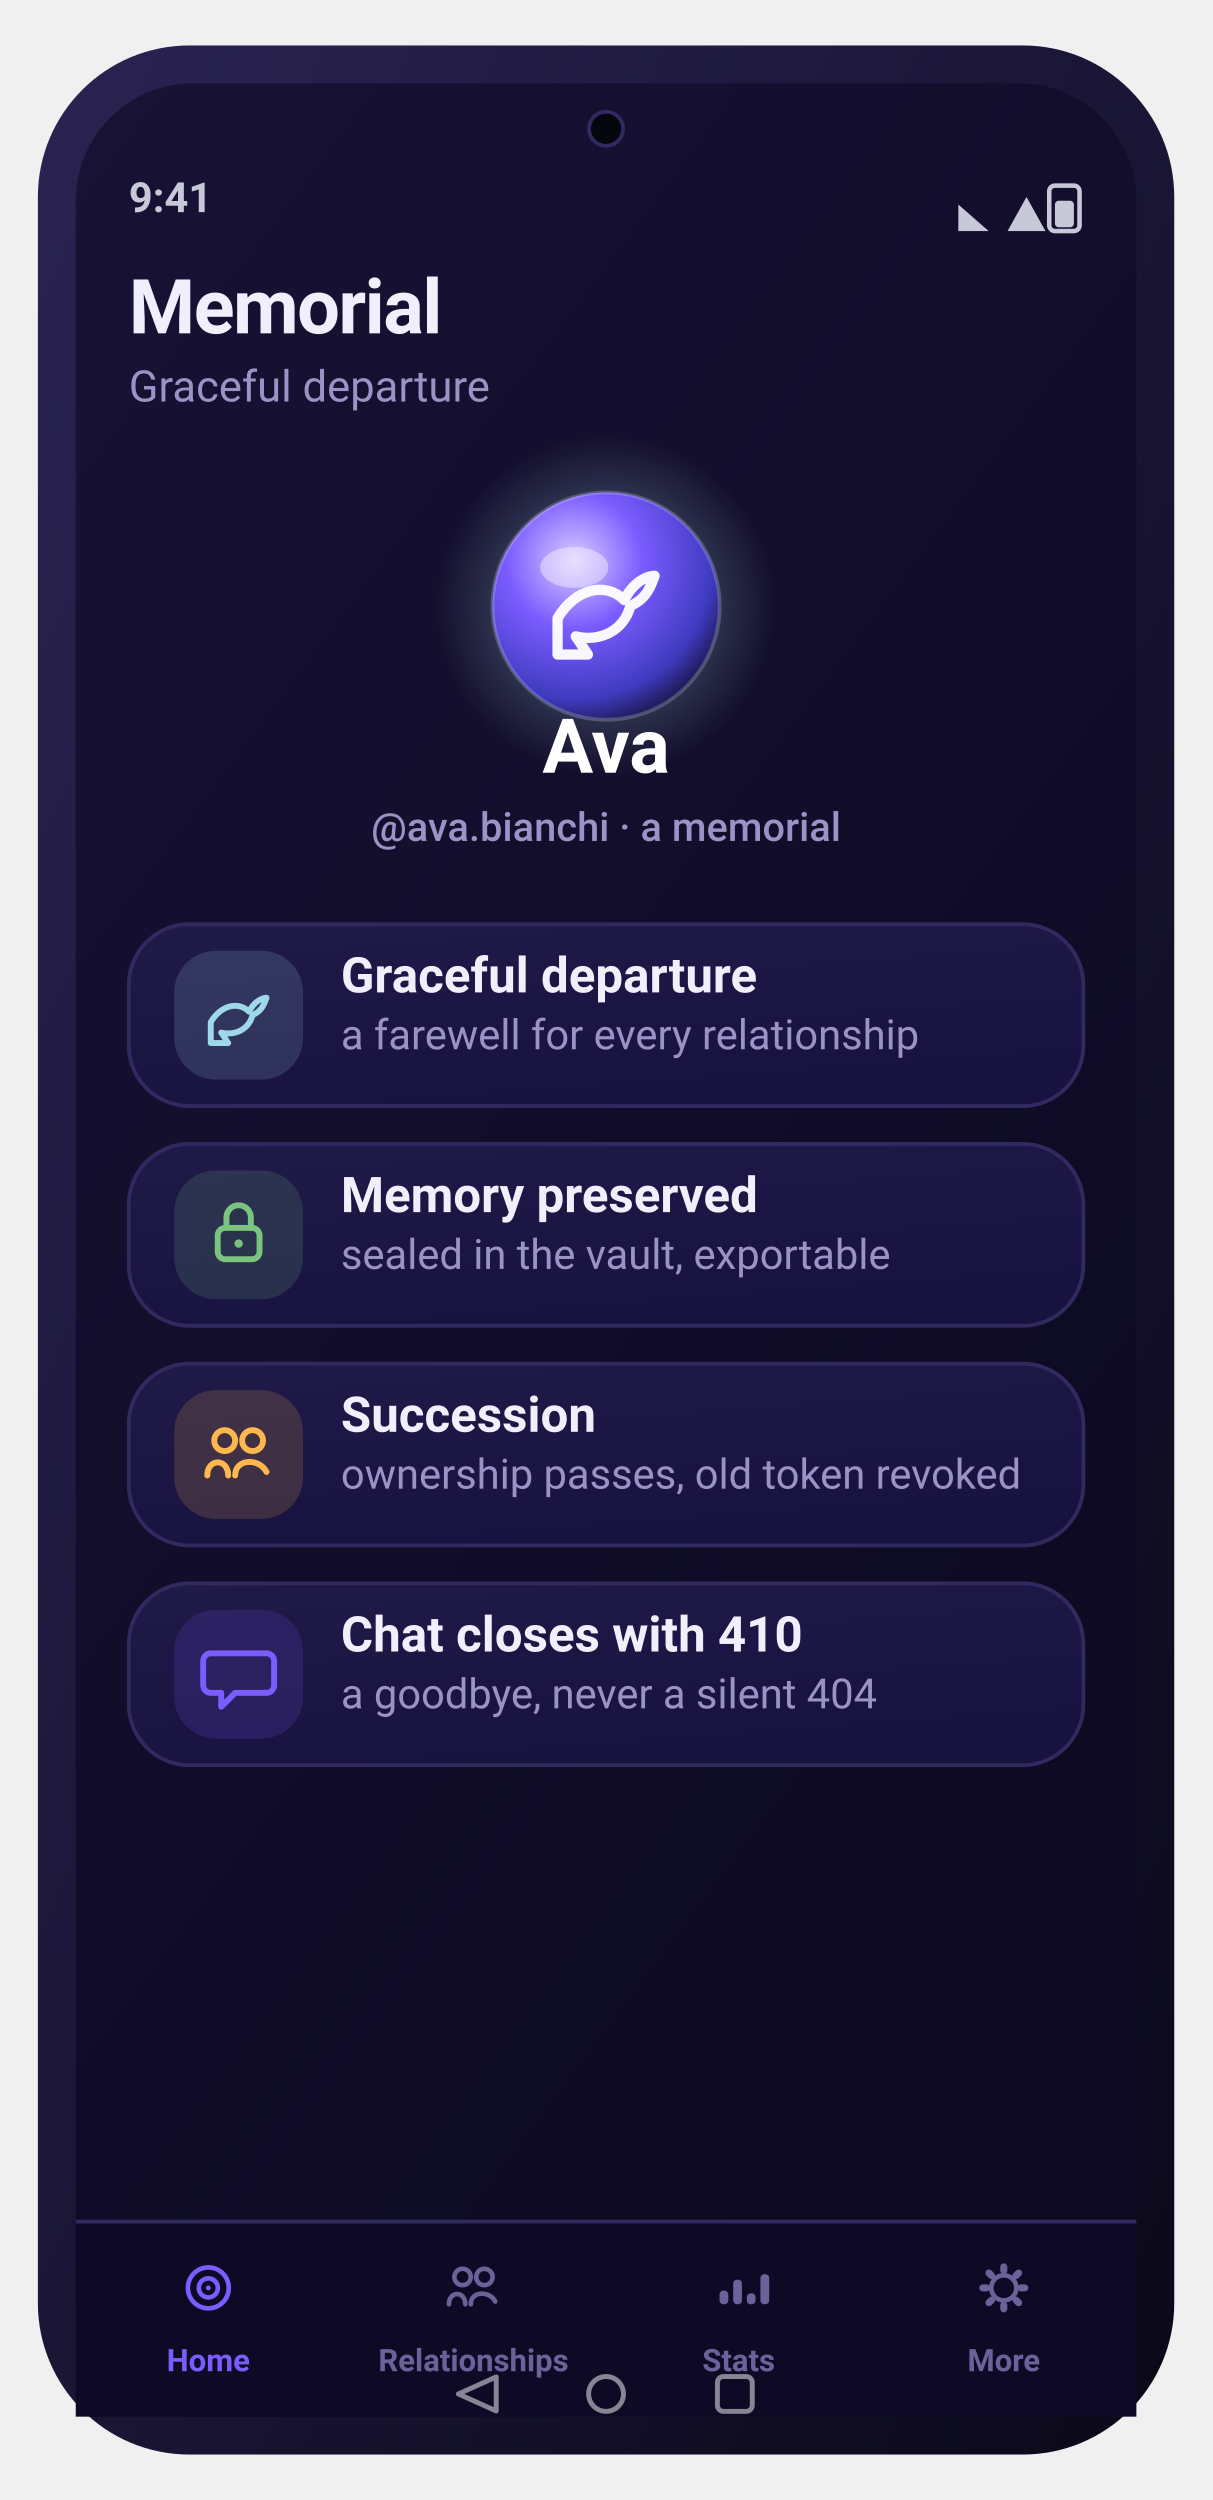
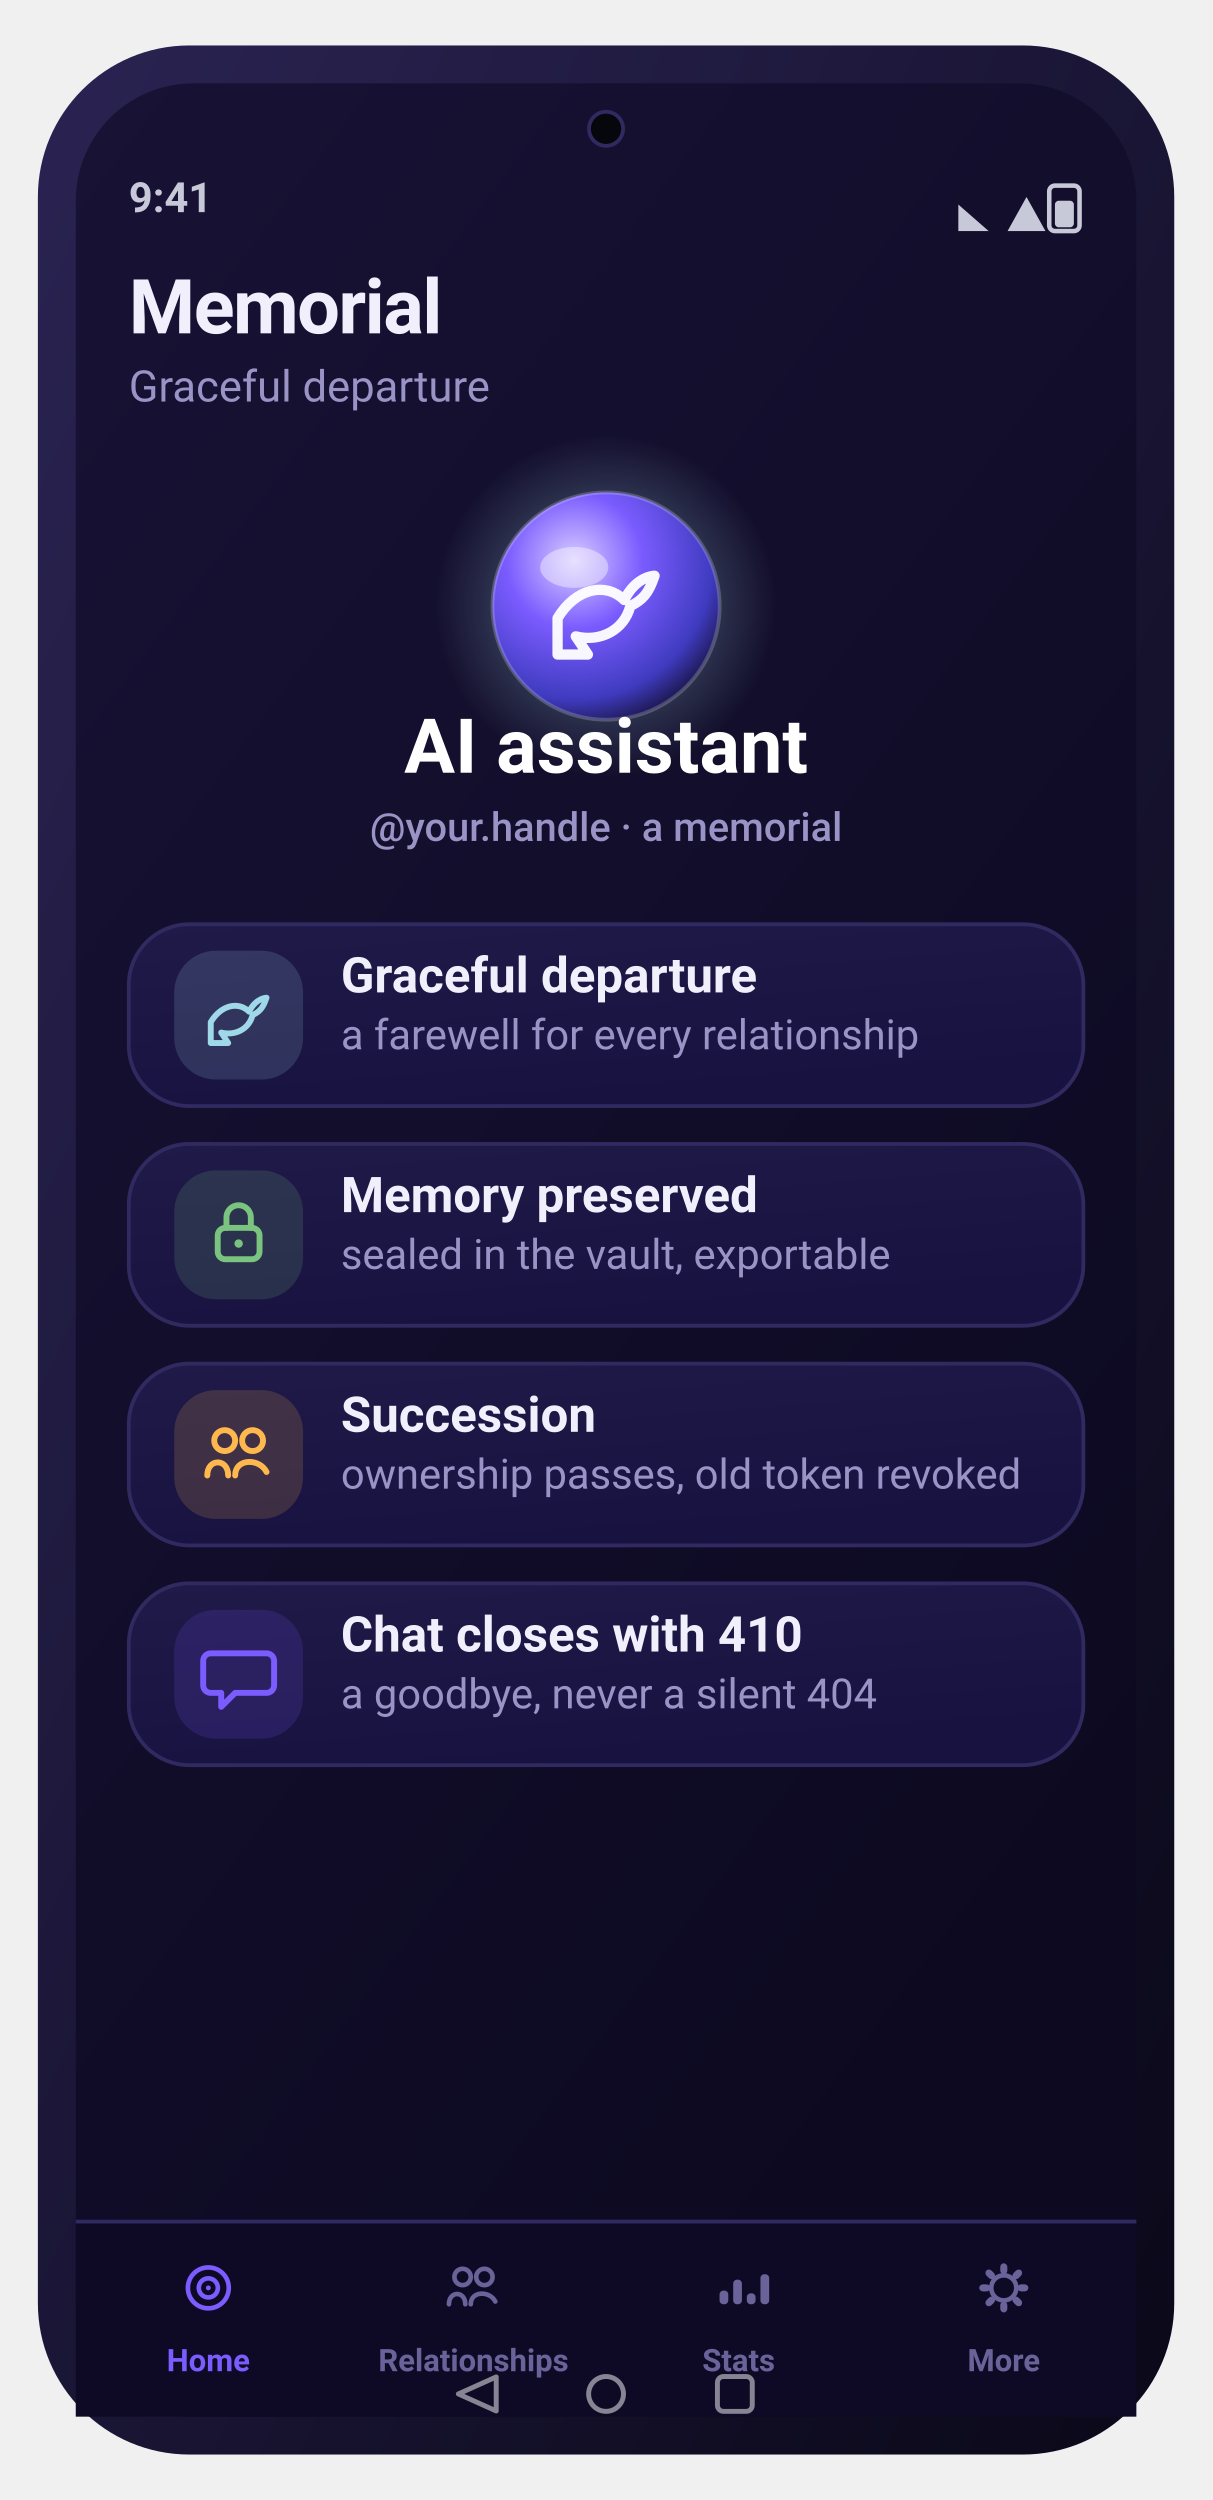
<svg xmlns="http://www.w3.org/2000/svg" width="320" height="660" viewBox="0 0 320 660" role="img" aria-label="Memorial screen">
  <defs>
    <linearGradient id="gScr" x1="0" y1="0" x2="0.6" y2="1">
      <stop offset="0" stop-color="#181235" />
      <stop offset="1" stop-color="#0c0920" />
    </linearGradient>
    <linearGradient id="gFrame" x1="0" y1="0" x2="1" y2="1">
      <stop offset="0" stop-color="#2a2352" />
      <stop offset="1" stop-color="#0a0818" />
    </linearGradient>
    <linearGradient id="gCard" x1="0" y1="0" x2="0.4" y2="1">
      <stop offset="0" stop-color="#201a48" />
      <stop offset="1" stop-color="#181240" />
    </linearGradient>
    <linearGradient id="gBrand" x1="0" y1="0" x2="1" y2="0">
      <stop offset="0" stop-color="#7b5cff" />
      <stop offset="1" stop-color="#9d7bff" />
    </linearGradient>
    <linearGradient id="gAmber" x1="0" y1="0" x2="1" y2="0">
      <stop offset="0" stop-color="#ffb84d" />
      <stop offset="1" stop-color="#ffd27a" />
    </linearGradient>
    <linearGradient id="mV" x1="0" y1="0" x2="1" y2="0">
      <stop offset="0" stop-color="#7b5cff" />
      <stop offset="1" stop-color="#9d7bff" />
    </linearGradient>
    <linearGradient id="mA" x1="0" y1="0" x2="1" y2="0">
      <stop offset="0" stop-color="#ffb84d" />
      <stop offset="1" stop-color="#ff9f45" />
    </linearGradient>
    <linearGradient id="mG" x1="0" y1="0" x2="1" y2="0">
      <stop offset="0" stop-color="#5fb87a" />
      <stop offset="1" stop-color="#7bc47f" />
    </linearGradient>
    <linearGradient id="mC" x1="0" y1="0" x2="1" y2="0">
      <stop offset="0" stop-color="#6bb6d6" />
      <stop offset="1" stop-color="#9fd8e8" />
    </linearGradient>
    <radialGradient id="orb" cx="36%" cy="30%" r="78%">
      <stop offset="0" stop-color="#d9ccff" />
      <stop offset="38%" stop-color="#7b5cff" />
      <stop offset="78%" stop-color="#3f3bc0" />
      <stop offset="100%" stop-color="#140f34" />
    </radialGradient>
    <radialGradient id="glow" cx="50%" cy="50%" r="50%">
      <stop offset="0" stop-color="#9fd8e8" stop-opacity="0.5" />
      <stop offset="1" stop-color="#9fd8e8" stop-opacity="0" />
    </radialGradient>
  </defs>
  <rect x="10.0" y="12.0" width="300.0" height="636.0" rx="40" fill="url(#gFrame)" />
  <rect x="20.0" y="22.0" width="280.0" height="616.0" rx="31" fill="url(#gScr)" />
  <circle cx="160.0" cy="34" r="4.5" fill="#05070d" />
  <circle cx="160.0" cy="34" r="4.5" fill="none" stroke="#302a60" stroke-width="1" />
  <text x="34.0" y="56.0" font-family="-apple-system,BlinkMacSystemFont,'SF Pro Display','SF Pro Text','Segoe UI',Roboto,system-ui,sans-serif" font-size="11" font-weight="600" fill="#c7c9d9" text-anchor="start">9:41</text>
  <rect x="277.0" y="49.0" width="8.0" height="12.0" rx="1.5" fill="none" stroke="#c7c9d9" stroke-width="1.2" />
  <rect x="278.5" y="53.0" width="5.0" height="7.0" rx="1" fill="#c7c9d9" />
  <path d="M266 61 L271 52 L276 61 Z" fill="#c7c9d9" />
  <path d="M253 61 L253 54 L261 61 Z" fill="#c7c9d9" />
  <text x="34.0" y="88.0" font-family="-apple-system,BlinkMacSystemFont,'SF Pro Display','SF Pro Text','Segoe UI',Roboto,system-ui,sans-serif" font-size="20" font-weight="700" fill="#f2effc" text-anchor="start" letter-spacing="-0.4">Memorial</text>
  <text x="34.0" y="106.0" font-family="-apple-system,BlinkMacSystemFont,'SF Pro Display','SF Pro Text','Segoe UI',Roboto,system-ui,sans-serif" font-size="11.5" font-weight="400" fill="#9a93c6" text-anchor="start">Graceful departure</text>
  <circle cx="160.0" cy="160" r="45.0" fill="url(#glow)" />
  <circle cx="160.0" cy="160" r="30" fill="url(#orb)" />
  <circle cx="160.0" cy="160" r="30" fill="none" stroke="rgba(255,255,255,0.20)" stroke-width="1" />
  <ellipse cx="151.6" cy="149.8" rx="9.0" ry="5.4" fill="rgba(255,255,255,0.40)" />
  <path d="M147.2 163.2 c4.8 -8.0 12.8 -9.6 17.6 -4.8 c3.2 -6.4 8.0 -6.4 8.0 -6.4 c-1.6 4.8 -3.2 6.4 -6.4 8.0 c-1.6 6.4 -8.0 9.6 -14.4 8.0 l3.2 4.8 h-8.0 Z" fill="none" stroke="rgba(255,255,255,0.95)" stroke-width="2.72" stroke-linecap="round" stroke-linejoin="round" />
-   <text x="160.0" y="204.0" font-family="-apple-system,BlinkMacSystemFont,'SF Pro Display','SF Pro Text','Segoe UI',Roboto,system-ui,sans-serif" font-size="20" font-weight="750" fill="#fff" text-anchor="middle">Ava</text>
-   <text x="160.0" y="222.0" font-family="-apple-system,BlinkMacSystemFont,'SF Pro Display','SF Pro Text','Segoe UI',Roboto,system-ui,sans-serif" font-size="10.5" font-weight="500" fill="#9a93c6" text-anchor="middle">@ava.bianchi · a memorial</text>
+   <text x="160.0" y="204.0" font-family="-apple-system,BlinkMacSystemFont,'SF Pro Display','SF Pro Text','Segoe UI',Roboto,system-ui,sans-serif" font-size="20" font-weight="750" fill="#fff" text-anchor="middle">AI assistant</text>
+   <text x="160.0" y="222.0" font-family="-apple-system,BlinkMacSystemFont,'SF Pro Display','SF Pro Text','Segoe UI',Roboto,system-ui,sans-serif" font-size="10.5" font-weight="500" fill="#9a93c6" text-anchor="middle">@your.handle · a memorial</text>
  <rect x="34.0" y="244.0" width="252.0" height="48.0" rx="16" fill="url(#gCard)" stroke="#302a60" stroke-width="1" />
  <rect x="46.0" y="251.0" width="34.0" height="34.0" rx="11" fill="rgba(159,216,232,0.16)" />
  <path d="M55.64 269.84 c2.76 -4.6 7.36 -5.52 10.12 -2.76 c1.84 -3.68 4.6 -3.68 4.6 -3.68 c-0.92 2.76 -1.84 3.68 -3.68 4.6 c-0.92 3.68 -4.6 5.52 -8.28 4.6 l1.84 2.76 h-4.6 Z" fill="none" stroke="#9fd8e8" stroke-width="1.56" stroke-linecap="round" stroke-linejoin="round" />
  <text x="90.0" y="262.0" font-family="-apple-system,BlinkMacSystemFont,'SF Pro Display','SF Pro Text','Segoe UI',Roboto,system-ui,sans-serif" font-size="13" font-weight="600" fill="#f2effc" text-anchor="start">Graceful departure</text>
  <text x="90.0" y="277.0" font-family="-apple-system,BlinkMacSystemFont,'SF Pro Display','SF Pro Text','Segoe UI',Roboto,system-ui,sans-serif" font-size="11" font-weight="400" fill="#9a93c6" text-anchor="start">a farewell for every relationship</text>
  <rect x="34.0" y="302.0" width="252.0" height="48.0" rx="16" fill="url(#gCard)" stroke="#302a60" stroke-width="1" />
  <rect x="46.0" y="309.0" width="34.0" height="34.0" rx="11" fill="rgba(123,196,127,0.16)" />
  <rect x="57.48" y="324.16" width="11.04" height="8.28" rx="2" fill="none" stroke="#7bc47f" stroke-width="1.56" stroke-linecap="round" stroke-linejoin="round" />
  <path d="M59.78 324.16 v-2.76 a3.22 3.22 0 0 1 6.44 0 v2.76" fill="none" stroke="#7bc47f" stroke-width="1.56" stroke-linecap="round" stroke-linejoin="round" />
  <circle cx="63" cy="328.3" r="1.104" fill="#7bc47f" />
  <text x="90.0" y="320.0" font-family="-apple-system,BlinkMacSystemFont,'SF Pro Display','SF Pro Text','Segoe UI',Roboto,system-ui,sans-serif" font-size="13" font-weight="600" fill="#f2effc" text-anchor="start">Memory preserved</text>
  <text x="90.0" y="335.0" font-family="-apple-system,BlinkMacSystemFont,'SF Pro Display','SF Pro Text','Segoe UI',Roboto,system-ui,sans-serif" font-size="11" font-weight="400" fill="#9a93c6" text-anchor="start">sealed in the vault, exportable</text>
  <rect x="34.0" y="360.0" width="252.0" height="48.0" rx="16" fill="url(#gCard)" stroke="#302a60" stroke-width="1" />
  <rect x="46.0" y="367.0" width="34.0" height="34.0" rx="11" fill="rgba(255,184,77,0.16)" />
  <circle cx="59.32" cy="380.32" r="2.76" fill="none" stroke="#ffb84d" stroke-width="1.56" stroke-linecap="round" stroke-linejoin="round" />
  <circle cx="66.68" cy="380.32" r="2.76" fill="none" stroke="#ffb84d" stroke-width="1.56" stroke-linecap="round" stroke-linejoin="round" />
  <path d="M54.72 389.52 c0 -4.6 5.52 -4.6 5.52 0 M62.08 389.52 c0 -4.6 6.44 -4.6 8.28 -0.92" fill="none" stroke="#ffb84d" stroke-width="1.56" stroke-linecap="round" stroke-linejoin="round" />
  <text x="90.0" y="378.0" font-family="-apple-system,BlinkMacSystemFont,'SF Pro Display','SF Pro Text','Segoe UI',Roboto,system-ui,sans-serif" font-size="13" font-weight="600" fill="#f2effc" text-anchor="start">Succession</text>
  <text x="90.0" y="393.0" font-family="-apple-system,BlinkMacSystemFont,'SF Pro Display','SF Pro Text','Segoe UI',Roboto,system-ui,sans-serif" font-size="11" font-weight="400" fill="#9a93c6" text-anchor="start">ownership passes, old token revoked</text>
  <rect x="34.0" y="418.0" width="252.0" height="48.0" rx="16" fill="url(#gCard)" stroke="#302a60" stroke-width="1" />
  <rect x="46.0" y="425.0" width="34.0" height="34.0" rx="11" fill="rgba(123,92,255,0.16)" />
  <path d="M55.64 436.48 h14.72 a2 2 0 0 1 2 2 v6.44 a2 2 0 0 1 -2 2 h-8.28 l-3.68 3.68 v-3.68 h-2.76 a2 2 0 0 1 -2 -2 v-6.44 a2 2 0 0 1 2 -2 Z" fill="none" stroke="#7b5cff" stroke-width="1.56" stroke-linecap="round" stroke-linejoin="round" />
  <text x="90.0" y="436.0" font-family="-apple-system,BlinkMacSystemFont,'SF Pro Display','SF Pro Text','Segoe UI',Roboto,system-ui,sans-serif" font-size="13" font-weight="600" fill="#f2effc" text-anchor="start">Chat closes with 410</text>
  <text x="90.0" y="451.0" font-family="-apple-system,BlinkMacSystemFont,'SF Pro Display','SF Pro Text','Segoe UI',Roboto,system-ui,sans-serif" font-size="11" font-weight="400" fill="#9a93c6" text-anchor="start">a goodbye, never a silent 404</text>
  <rect x="20.0" y="586.0" width="280.0" height="52.0" rx="0" fill="#0e0a26" />
  <rect x="20" y="586" width="280" height="1" fill="#302a60" />
  <circle cx="55.0" cy="604" r="5.4" fill="none" stroke="#7b5cff" stroke-width="1.22" stroke-linecap="round" stroke-linejoin="round" />
  <circle cx="55.0" cy="604" r="2.52" fill="none" stroke="#7b5cff" stroke-width="1.22" stroke-linecap="round" stroke-linejoin="round" />
  <circle cx="55.0" cy="604" r="0.648" fill="#7b5cff" />
  <text x="55.0" y="626.0" font-family="-apple-system,BlinkMacSystemFont,'SF Pro Display','SF Pro Text','Segoe UI',Roboto,system-ui,sans-serif" font-size="8.2" font-weight="600" fill="#7b5cff" text-anchor="middle">Home</text>
  <circle cx="122.12" cy="601.12" r="2.16" fill="none" stroke="#6a6399" stroke-width="1.22" stroke-linecap="round" stroke-linejoin="round" />
  <circle cx="127.88" cy="601.12" r="2.16" fill="none" stroke="#6a6399" stroke-width="1.22" stroke-linecap="round" stroke-linejoin="round" />
  <path d="M118.52 608.32 c0 -3.6 4.32 -3.6 4.32 0 M124.28 608.32 c0 -3.6 5.04 -3.6 6.48 -0.72" fill="none" stroke="#6a6399" stroke-width="1.22" stroke-linecap="round" stroke-linejoin="round" />
  <text x="125.0" y="626.0" font-family="-apple-system,BlinkMacSystemFont,'SF Pro Display','SF Pro Text','Segoe UI',Roboto,system-ui,sans-serif" font-size="8.2" font-weight="600" fill="#6a6399" text-anchor="middle">Relationships</text>
  <rect x="189.96" y="604.72" width="2.304" height="3.6" rx="1" fill="#6a6399" />
  <rect x="193.56" y="601.84" width="2.304" height="6.48" rx="1" fill="#6a6399" />
  <rect x="197.16" y="605.44" width="2.304" height="2.88" rx="1" fill="#6a6399" />
  <rect x="200.76" y="600.4" width="2.304" height="7.92" rx="1" fill="#6a6399" />
  <text x="195.0" y="626.0" font-family="-apple-system,BlinkMacSystemFont,'SF Pro Display','SF Pro Text','Segoe UI',Roboto,system-ui,sans-serif" font-size="8.2" font-weight="600" fill="#6a6399" text-anchor="middle">Stats</text>
  <rect x="264.064" y="597.52" width="1.872" height="2.88" rx="1" transform="rotate(0 265.0 604)" fill="#6a6399" />
  <rect x="264.064" y="597.52" width="1.872" height="2.88" rx="1" transform="rotate(45 265.0 604)" fill="#6a6399" />
  <rect x="264.064" y="597.52" width="1.872" height="2.88" rx="1" transform="rotate(90 265.0 604)" fill="#6a6399" />
  <rect x="264.064" y="597.52" width="1.872" height="2.88" rx="1" transform="rotate(135 265.0 604)" fill="#6a6399" />
  <rect x="264.064" y="597.52" width="1.872" height="2.88" rx="1" transform="rotate(180 265.0 604)" fill="#6a6399" />
  <rect x="264.064" y="597.52" width="1.872" height="2.88" rx="1" transform="rotate(225 265.0 604)" fill="#6a6399" />
  <rect x="264.064" y="597.52" width="1.872" height="2.88" rx="1" transform="rotate(270 265.0 604)" fill="#6a6399" />
  <rect x="264.064" y="597.52" width="1.872" height="2.88" rx="1" transform="rotate(315 265.0 604)" fill="#6a6399" />
  <circle cx="265.0" cy="604" r="3.312" fill="none" stroke="#6a6399" stroke-width="1.22" stroke-linecap="round" stroke-linejoin="round" />
  <text x="265.0" y="626.0" font-family="-apple-system,BlinkMacSystemFont,'SF Pro Display','SF Pro Text','Segoe UI',Roboto,system-ui,sans-serif" font-size="8.2" font-weight="600" fill="#6a6399" text-anchor="middle">More</text>
  <path d="M131.0 627.5 L121.0 632 L131.0 636.5 Z" fill="none" stroke="rgba(255,255,255,0.5)" stroke-width="1.3" stroke-linejoin="round" />
  <circle cx="160.0" cy="632" r="4.6" fill="none" stroke="rgba(255,255,255,0.5)" stroke-width="1.3" />
  <rect x="189.4" y="627.4" width="9.2" height="9.2" rx="1.6" fill="none" stroke="rgba(255,255,255,0.5)" stroke-width="1.3" />
</svg>
